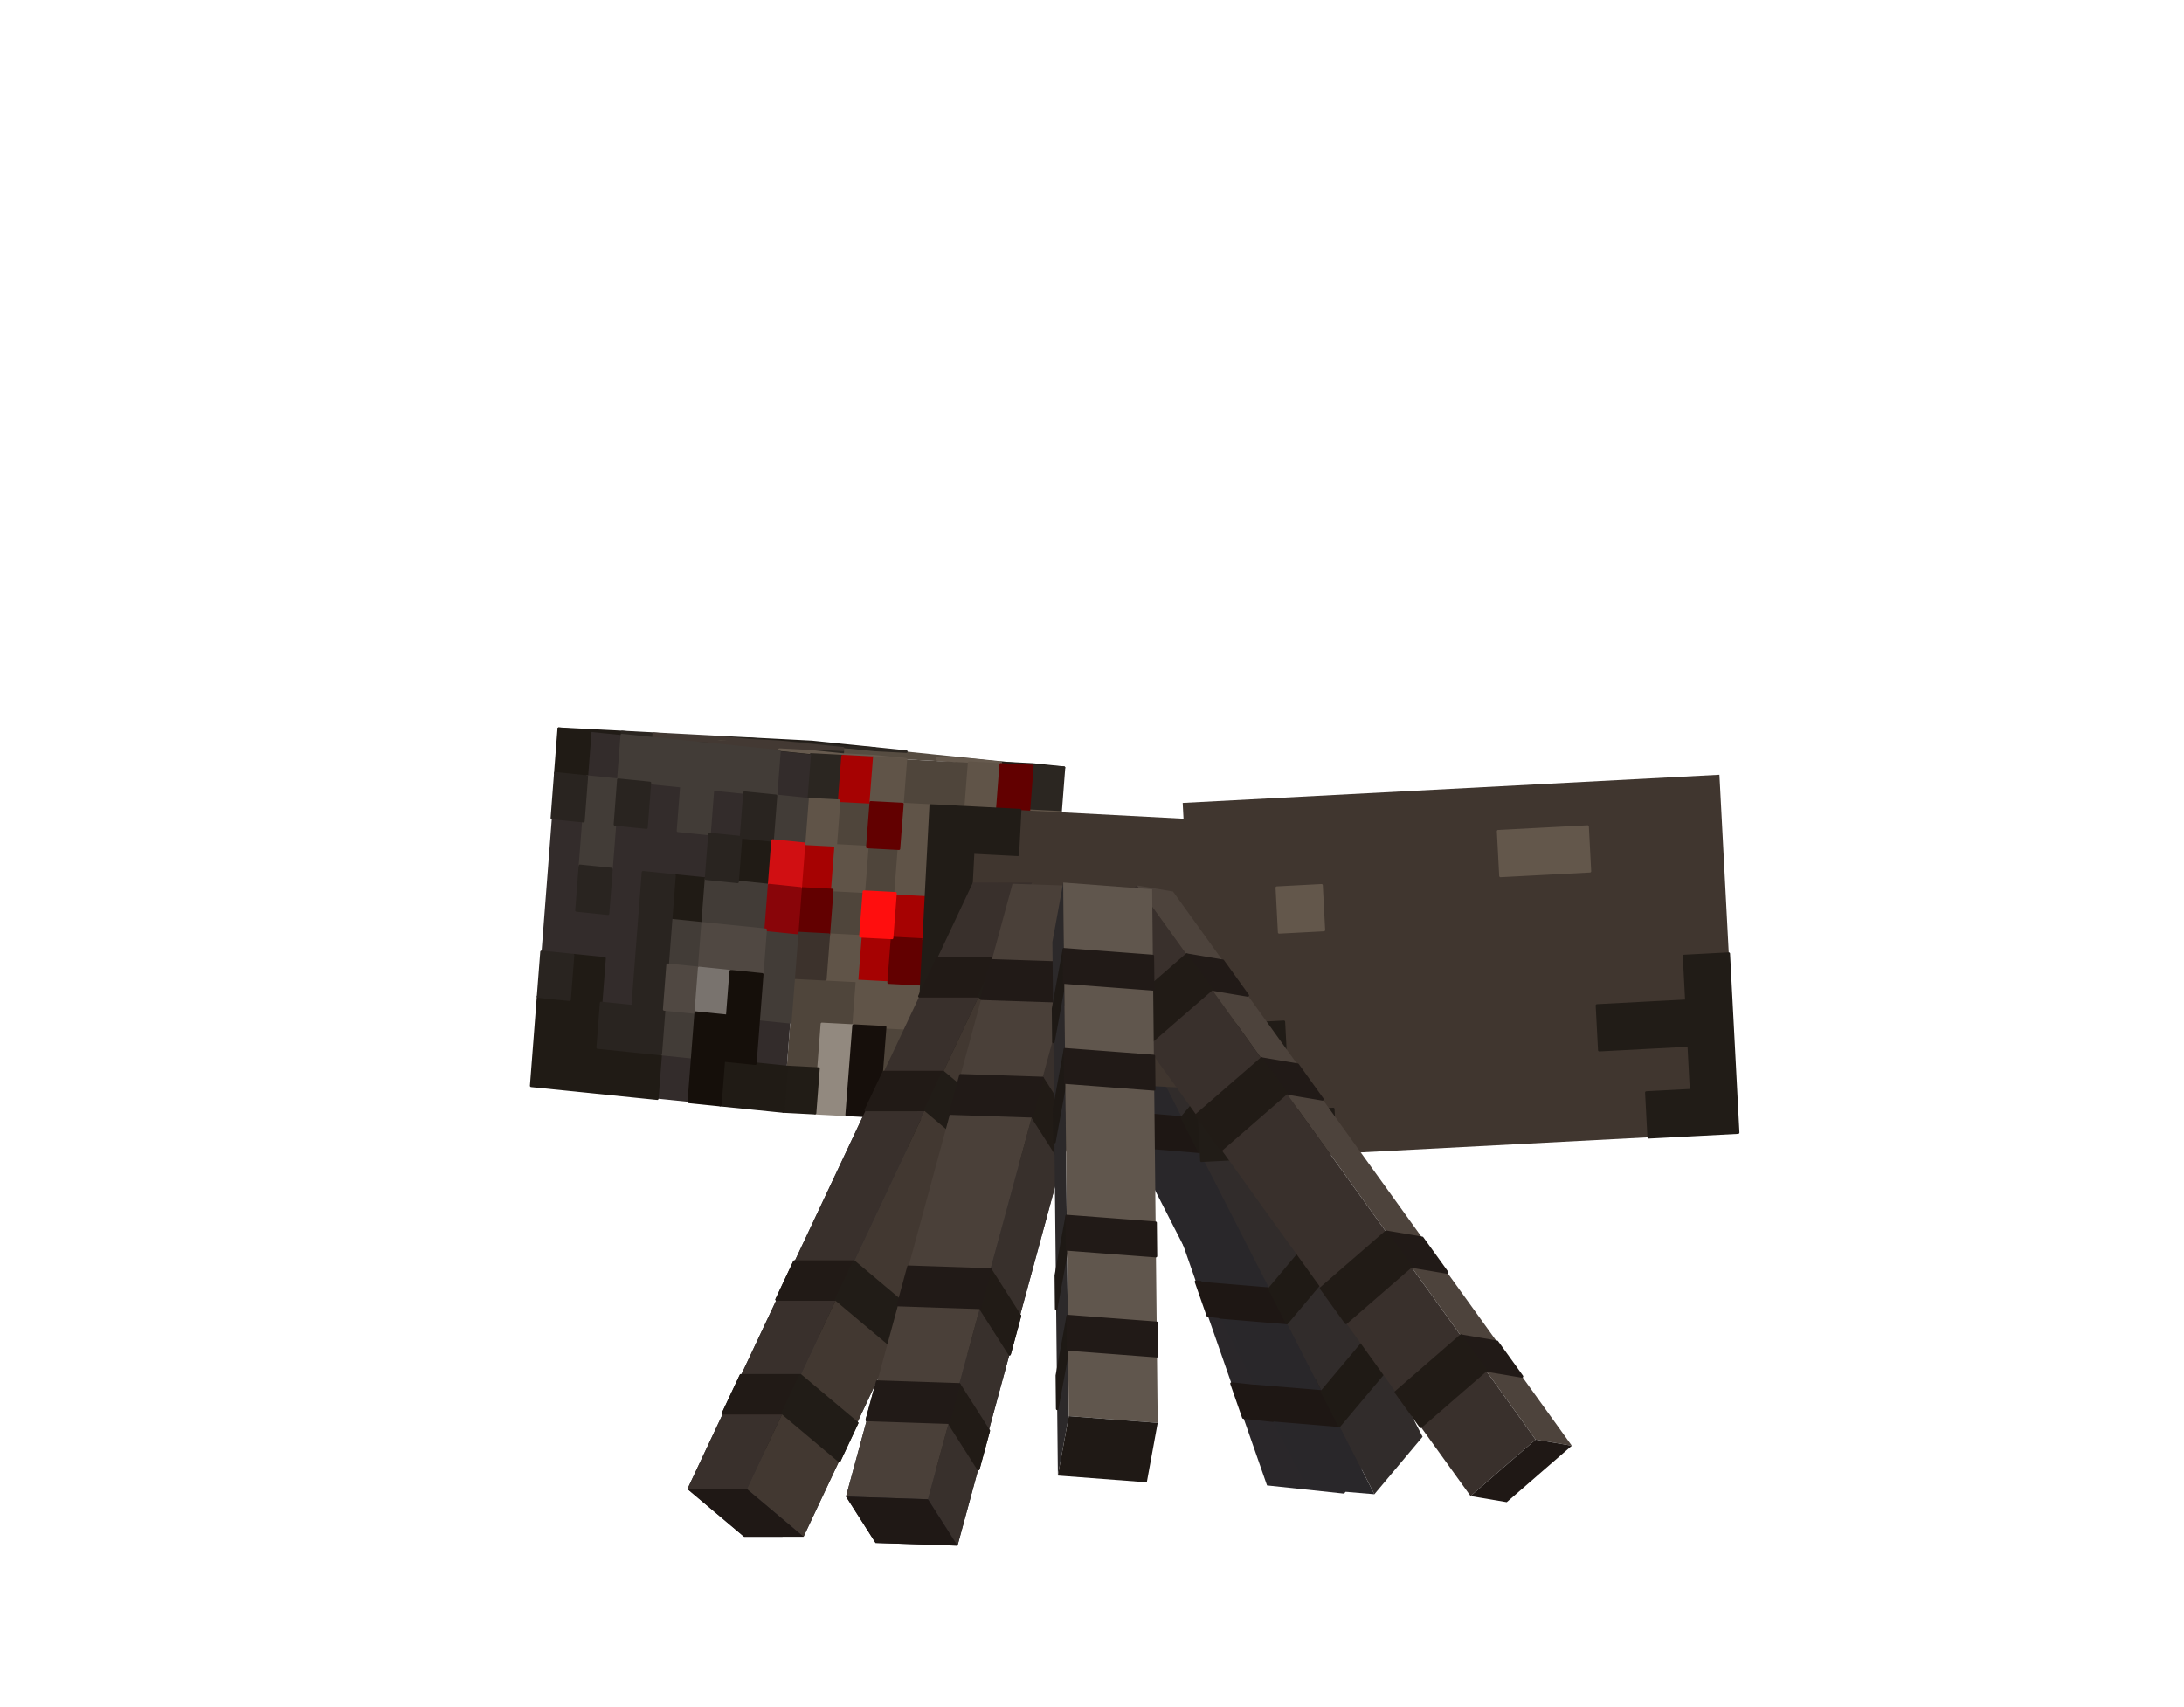
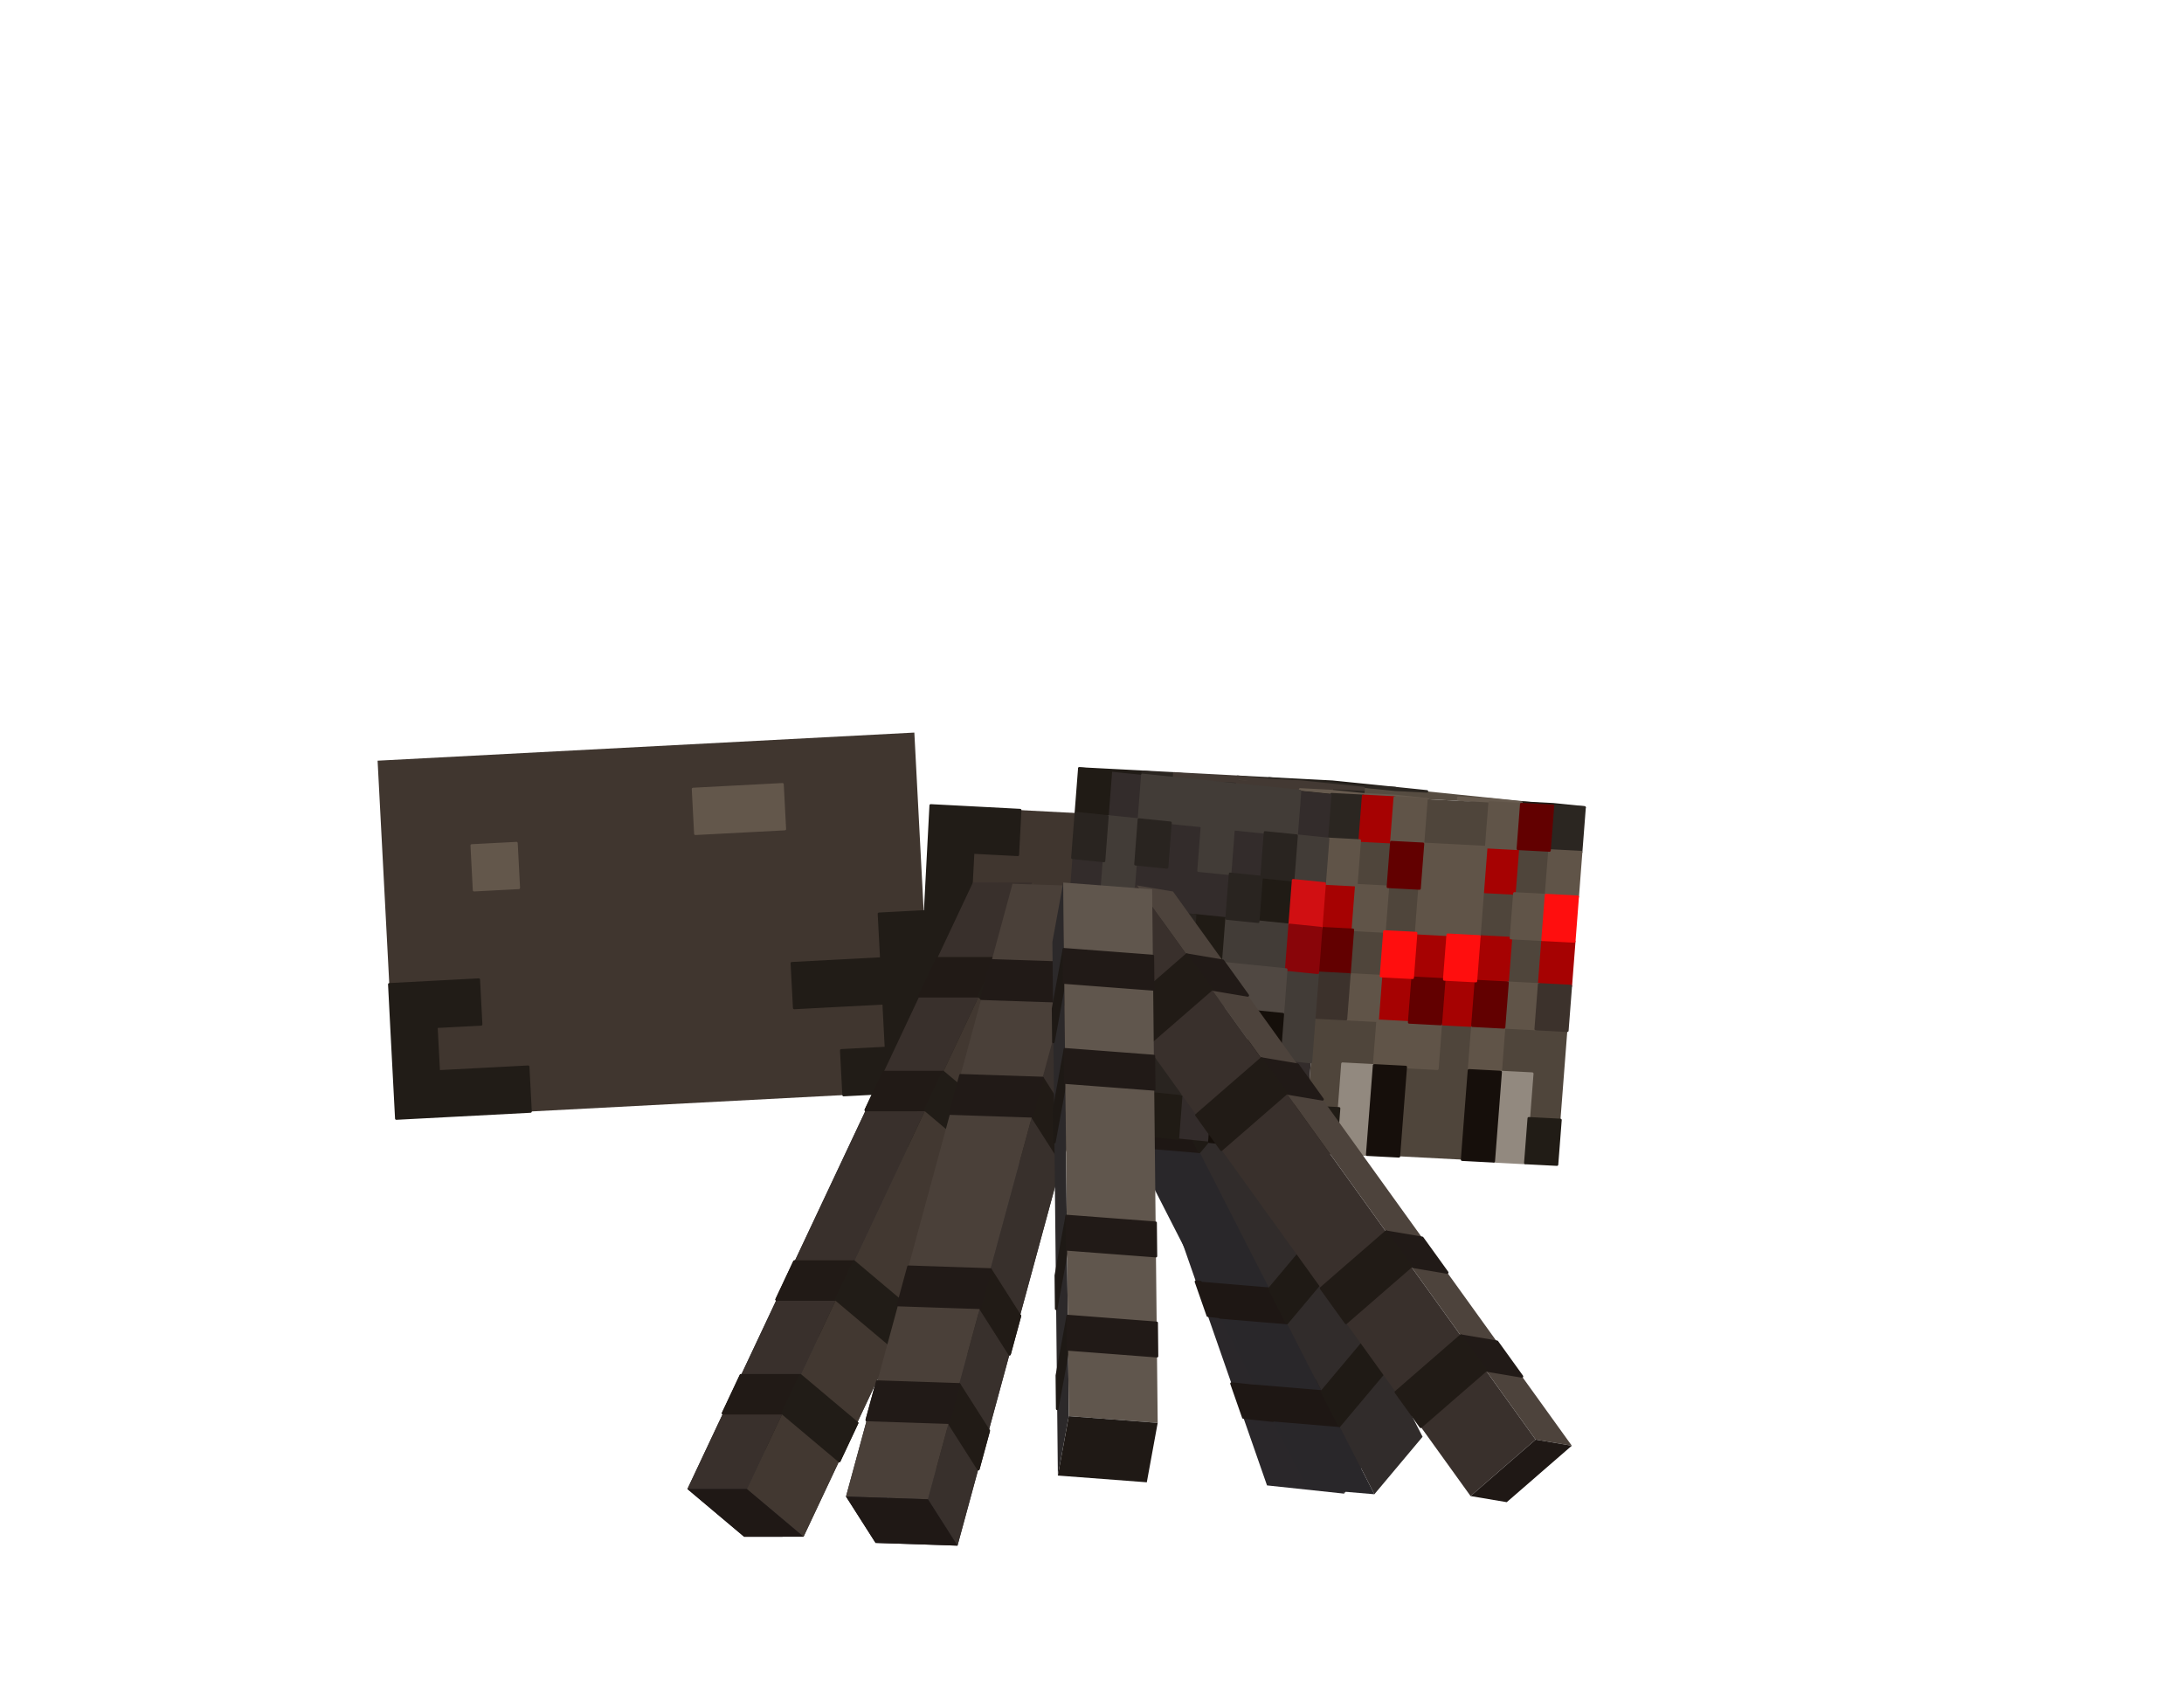
<svg xmlns="http://www.w3.org/2000/svg" viewBox="0 0 512 400" width="512" height="400" role="img" aria-labelledby="walk-8-title">
  <g id="spider">
    <g id="leg1" aria-label="Left front leg">
      <g class="face" data-face="front">
        <path fill="#302a2b" d="M279.79 209.25L324.22 336.6L315.13 350.16L270.69 222.81Z" />
        <path fill="#1f1a15" stroke="#1f1a15" stroke-width=".6" stroke-linejoin="round" d="M285.34 225.17L288.12 233.13L283.57 239.91L280.8 231.95ZM293.67 249.05L296.45 257.01L291.9 263.79L289.13 255.83ZM307.56 288.84L310.34 296.8L305.79 303.58L303.01 295.62ZM315.89 312.72L318.67 320.68L314.12 327.46L311.34 319.5ZM280.8 231.95L283.57 239.91L279.03 246.69L276.25 238.73ZM289.13 255.83L291.9 263.79L287.36 270.57L284.58 262.61ZM303.01 295.62L305.79 303.58L301.24 310.36L298.46 302.4ZM311.34 319.5L314.12 327.46L309.57 334.24L306.79 326.28Z" />
      </g>
      <g class="face" data-face="bottom">
        <path fill="#2a272a" d="M270.69 222.81L315.13 350.16L297.03 348.23L252.6 220.88Z" />
        <path fill="#1e1714" stroke="#1e1714" stroke-width=".6" stroke-linejoin="round" d="M276.25 238.73L279.03 246.69L269.98 245.72L267.2 237.76ZM284.58 262.61L287.36 270.57L278.31 269.6L275.53 261.64ZM298.46 302.4L301.24 310.36L292.19 309.4L289.42 301.44ZM306.79 326.28L309.57 334.24L300.52 333.27L297.75 325.32ZM267.2 237.76L269.98 245.72L260.93 244.76L258.15 236.8ZM275.53 261.64L278.31 269.6L269.26 268.64L266.48 260.68ZM289.42 301.44L292.19 309.4L283.15 308.43L280.37 300.47ZM297.75 325.32L300.52 333.27L291.48 332.31L288.7 324.35Z" />
      </g>
      <g class="face" data-face="nx">
        <path fill="#201916" d="M261.69 207.32L279.79 209.25L270.69 222.81L252.6 220.88Z" />
      </g>
    </g>
    <g id="leg3" aria-label="Left mid-front leg">
      <g class="face" data-face="bottom">
        <path fill="#29272a" d="M256.57 221.84L322.2 350.3L306.52 348.98L240.89 220.52Z" />
        <path fill="#1e1714" stroke="#1e1714" stroke-width=".6" stroke-linejoin="round" d="M264.77 237.89L268.88 245.92L261.04 245.27L256.93 237.24ZM277.08 261.98L281.18 270.01L273.34 269.35L269.24 261.32ZM297.59 302.12L301.69 310.15L293.85 309.5L289.75 301.47ZM309.89 326.21L313.99 334.24L306.15 333.58L302.05 325.55ZM256.93 237.24L261.04 245.27L253.2 244.61L249.09 236.58ZM269.24 261.32L273.34 269.35L265.5 268.7L261.4 260.67ZM289.75 301.47L293.85 309.5L286.01 308.84L281.91 300.81ZM302.05 325.55L306.15 333.58L298.31 332.93L294.21 324.9Z" />
      </g>
      <g class="face" data-face="front">
        <path fill="#312c2b" d="M267.88 208.37L333.5 336.83L322.2 350.3L256.57 221.84Z" />
        <path fill="#1f1a15" stroke="#1f1a15" stroke-width=".6" stroke-linejoin="round" d="M276.08 224.42L280.18 232.45L274.53 239.19L270.43 231.16ZM288.39 248.51L292.49 256.54L286.83 263.27L282.73 255.25ZM308.89 288.65L312.99 296.68L307.34 303.42L303.24 295.39ZM321.2 312.74L325.3 320.77L319.65 327.5L315.54 319.48ZM270.43 231.16L274.53 239.19L268.88 245.92L264.77 237.89ZM282.73 255.25L286.83 263.27L281.18 270.01L277.08 261.98ZM303.24 295.39L307.34 303.42L301.69 310.15L297.59 302.12ZM315.54 319.48L319.65 327.5L313.99 334.24L309.89 326.21Z" />
      </g>
      <g class="face" data-face="nx">
        <path fill="#201915" d="M252.2 207.05L267.88 208.37L256.57 221.84L240.89 220.52Z" />
      </g>
    </g>
    <g id="leg5" aria-label="Left mid-hind leg">
      <g class="face" data-face="back">
        <path fill="#28262a" d="M198.33 350.84L237.37 207.19L244.3 218.06L205.26 361.71Z" />
        <path fill="#1e1914" stroke="#1e1914" stroke-width=".6" stroke-linejoin="round" d="M203.21 332.88L205.65 323.9L209.11 329.34L206.67 338.32ZM210.53 305.95L212.97 296.97L216.43 302.41L213.99 311.38ZM222.73 261.06L225.17 252.08L228.63 257.52L226.19 266.49ZM230.05 234.13L232.49 225.15L235.95 230.58L233.51 239.56ZM206.67 338.32L209.11 329.34L212.58 334.78L210.14 343.75ZM213.99 311.38L216.43 302.41L219.9 307.84L217.46 316.82ZM226.19 266.49L228.63 257.52L232.1 262.95L229.66 271.93ZM233.51 239.56L235.95 230.58L239.42 236.02L236.98 245Z" />
      </g>
      <g class="face" data-face="bottom">
        <path fill="#2c282a" d="M263.51 218.7L224.47 362.35L205.26 361.71L244.3 218.06Z" />
        <path fill="#1e1814" stroke="#1e1814" stroke-width=".6" stroke-linejoin="round" d="M258.63 236.66L256.19 245.64L246.58 245.32L249.02 236.34ZM251.31 263.59L248.87 272.57L239.26 272.25L241.7 263.27ZM239.11 308.48L236.67 317.46L227.07 317.14L229.51 308.16ZM231.79 335.42L229.35 344.39L219.75 344.07L222.19 335.1ZM249.02 236.34L246.58 245.32L236.98 245L239.42 236.02ZM241.7 263.27L239.26 272.25L229.66 271.93L232.1 262.95ZM229.51 308.16L227.07 317.14L217.46 316.82L219.9 307.84ZM222.19 335.1L219.75 344.07L210.14 343.75L212.58 334.78Z" />
      </g>
      <g class="face" data-face="nx">
        <path fill="#211a16" d="M237.37 207.19L256.58 207.83L263.51 218.7L244.3 218.06Z" />
      </g>
    </g>
    <g id="leg7" aria-label="Left hind leg">
      <g class="face" data-face="bottom">
        <path fill="#2b282a" d="M255.31 218.08L188.38 360.26L174.45 360.27L241.38 218.08Z" />
        <path fill="#1e1814" stroke="#1e1814" stroke-width=".6" stroke-linejoin="round" d="M246.95 235.85L242.76 244.74L235.8 244.74L239.98 235.85ZM234.4 262.51L230.21 271.4L223.25 271.4L227.43 262.51ZM213.48 306.95L209.3 315.83L202.33 315.83L206.51 306.95ZM200.93 333.6L196.75 342.49L189.78 342.49L193.97 333.61ZM239.98 235.85L235.8 244.74L228.83 244.74L233.01 235.86ZM227.43 262.51L223.25 271.4L216.28 271.4L220.46 262.52ZM206.51 306.95L202.33 315.83L195.36 315.84L199.55 306.95ZM193.97 333.61L189.78 342.49L182.81 342.49L187 333.61Z" />
      </g>
      <g class="face" data-face="back">
        <path fill="#2b282a" d="M161.15 349.08L228.08 206.9L241.38 218.08L174.45 360.27Z" />
        <path fill="#1e1914" stroke="#1e1914" stroke-width=".6" stroke-linejoin="round" d="M169.52 331.31L173.7 322.42L180.35 328.02L176.17 336.9ZM182.07 304.65L186.25 295.76L192.9 301.36L188.72 310.24ZM202.98 260.22L207.17 251.33L213.81 256.92L209.63 265.81ZM215.53 233.56L219.72 224.67L226.36 230.26L222.18 239.15ZM176.17 336.9L180.35 328.02L187 333.61L182.81 342.49ZM188.72 310.24L192.9 301.36L199.55 306.95L195.36 315.84ZM209.63 265.81L213.81 256.92L220.46 262.52L216.28 271.4ZM222.18 239.15L226.36 230.26L233.01 235.86L228.83 244.74Z" />
      </g>
      <g class="face" data-face="nx">
        <path fill="#201916" d="M228.08 206.9L242.02 206.89L255.31 218.08L241.38 218.08Z" />
      </g>
    </g>
-     <g id="head" aria-label="Head">
-       <g class="face" data-face="top">
-         <path fill="#564c41" d="M130.99 170.83L190.31 173.93L249.43 179.97L190.12 176.86Z" />
-         <path fill="#211c17" stroke="#211c17" stroke-width=".6" stroke-linejoin="round" d="M130.99 170.83L145.82 171.6L153.21 172.36L138.38 171.58ZM175.48 173.16L190.31 173.93L197.7 174.69L182.87 173.91ZM138.38 171.58L145.8 171.97L153.19 172.72L145.77 172.33ZM190.28 174.3L197.7 174.69L205.09 175.44L197.67 175.05ZM182.73 176.11L190.14 176.49L197.53 177.25L190.12 176.86ZM234.63 178.83L242.04 179.21L249.43 179.97L242.02 179.58Z" />
-         <path fill="#2b2621" stroke="#2b2621" stroke-width=".6" stroke-linejoin="round" d="M145.82 171.6L153.23 171.99L160.63 172.75L153.21 172.36ZM168.06 172.77L175.48 173.16L182.87 173.91L175.45 173.52ZM145.8 171.97L153.21 172.36L160.6 173.11L153.19 172.72ZM182.87 173.91L190.28 174.3L197.67 175.05L190.26 174.67ZM145.77 172.33L153.19 172.72L160.58 173.48L153.16 173.09ZM175.43 173.89L182.84 174.28L190.24 175.03L182.82 174.64ZM197.67 175.05L205.09 175.44L212.48 176.2L205.06 175.81ZM160.58 173.48L167.99 173.87L175.38 174.62L167.97 174.23ZM182.8 175.01L190.21 175.4L197.6 176.15L190.19 175.76ZM182.77 175.37L190.19 175.76L197.58 176.52L190.16 176.13Z" />
-         <path fill="#433933" stroke="#433933" stroke-width=".6" stroke-linejoin="round" d="M153.23 171.99L168.06 172.77L175.45 173.52L160.63 172.75ZM153.21 172.36L160.63 172.75L168.02 173.5L160.6 173.11ZM168.04 173.13L182.87 173.91L190.26 174.67L175.43 173.89ZM153.19 172.72L160.6 173.11L167.99 173.87L160.58 173.48ZM182.84 174.28L190.26 174.67L197.65 175.42L190.24 175.03ZM167.99 173.87L190.24 175.03L197.63 175.79L175.38 174.62ZM167.97 174.23L182.8 175.01L190.19 175.76L175.36 174.99ZM175.36 174.99L182.77 175.37L190.16 176.13L182.75 175.74Z" />
-         <path fill="#665a4e" stroke="#665a4e" stroke-width=".6" stroke-linejoin="round" d="M182.75 175.74L190.16 176.13L197.56 176.88L190.14 176.49ZM219.82 177.68L227.24 178.07L234.63 178.83L227.21 178.44ZM197.56 176.88L204.97 177.27L212.36 178.03L204.95 177.64ZM219.8 178.05L227.21 178.44L234.6 179.19L227.19 178.8Z" />
-       </g>
-       <g class="face" data-face="front">
-         <path fill="#4f453b" d="M190.12 176.86L249.43 179.97L242.97 263.69L183.65 260.58Z" />
-         <path fill="#2b2621" stroke="#2b2621" stroke-width=".6" stroke-linejoin="round" d="M190.12 176.86L197.53 177.25L196.72 187.71L189.31 187.33ZM242.02 179.58L249.43 179.97L248.62 190.43L241.21 190.05Z" />
-         <path fill="#a60202" stroke="#a60202" stroke-width=".6" stroke-linejoin="round" d="M197.53 177.25L204.95 177.64L204.14 188.1L196.72 187.71ZM226.38 189.27L233.8 189.66L232.99 200.12L225.57 199.73ZM188.5 197.79L195.92 198.18L195.11 208.65L187.69 208.26ZM209.94 209.42L217.35 209.81L216.54 220.28L209.13 219.89ZM224.77 210.2L232.18 210.59L231.37 221.05L223.96 220.66ZM239.59 210.98L247.01 211.37L246.2 221.83L238.79 221.44ZM201.71 219.5L209.13 219.89L208.32 230.35L200.91 229.96ZM216.54 220.28L223.96 220.66L223.15 231.13L215.74 230.74Z" />
-         <path fill="#605448" stroke="#605448" stroke-width=".6" stroke-linejoin="round" d="M204.95 177.64L212.36 178.03L211.55 188.49L204.14 188.1ZM227.19 178.8L234.6 179.19L233.8 189.66L226.38 189.27ZM189.31 187.33L196.72 187.71L195.92 198.18L188.5 197.79ZM211.55 188.49L226.38 189.27L225.57 199.73L210.74 198.96ZM241.21 190.05L248.62 190.43L247.82 200.9L240.4 200.51ZM195.92 198.18L203.33 198.57L202.52 209.03L195.11 208.65ZM210.74 198.96L225.57 199.73L224.77 210.2L209.94 209.42ZM232.99 200.12L240.4 200.51L239.59 210.98L232.18 210.59ZM194.3 219.11L201.71 219.5L200.91 229.96L193.49 229.58ZM231.37 221.05L238.79 221.44L237.98 231.91L230.56 231.52ZM200.91 229.96L215.74 230.74L214.93 241.21L200.1 240.43ZM223.15 231.13L230.56 231.52L229.76 241.98L222.34 241.6Z" />
-         <path fill="#620000" stroke="#620000" stroke-width=".6" stroke-linejoin="round" d="M234.6 179.19L242.02 179.58L241.21 190.05L233.8 189.66ZM204.14 188.1L211.55 188.49L210.74 198.96L203.33 198.57ZM187.69 208.26L195.11 208.65L194.3 219.11L186.89 218.72ZM209.13 219.89L216.54 220.28L215.74 230.74L208.32 230.35ZM223.96 220.66L231.37 221.05L230.56 231.52L223.15 231.13Z" />
-         <path fill="#ff0e0e" stroke="#ff0e0e" stroke-width=".6" stroke-linejoin="round" d="M240.4 200.51L247.82 200.9L247.01 211.37L239.59 210.98ZM202.52 209.03L209.94 209.42L209.13 219.89L201.71 219.5ZM217.35 209.81L224.77 210.2L223.96 220.66L216.54 220.28Z" />
-         <path fill="#3c322c" stroke="#3c322c" stroke-width=".6" stroke-linejoin="round" d="M186.89 218.72L194.3 219.11L193.49 229.58L186.08 229.19ZM238.79 221.44L246.2 221.83L245.39 232.3L237.98 231.91Z" />
-         <path fill="#92897f" stroke="#92897f" stroke-width=".6" stroke-linejoin="round" d="M192.68 240.04L200.1 240.43L199.29 250.9L191.88 250.51ZM229.76 241.98L237.17 242.37L236.36 252.84L228.95 252.45ZM191.88 250.51L199.29 250.9L198.48 261.36L191.07 260.97ZM228.95 252.45L236.36 252.84L235.55 263.3L228.14 262.92Z" />
-         <path fill="#160f0b" stroke="#160f0b" stroke-width=".6" stroke-linejoin="round" d="M200.1 240.43L207.51 240.82L206.7 251.28L199.29 250.9ZM222.34 241.6L229.76 241.98L228.95 252.45L221.53 252.06ZM199.29 250.9L206.7 251.28L205.9 261.75L198.48 261.36ZM221.53 252.06L228.95 252.45L228.14 262.92L220.73 262.53Z" />
-         <path fill="#211c16" stroke="#211c16" stroke-width=".6" stroke-linejoin="round" d="M184.46 250.12L191.88 250.51L191.07 260.97L183.65 260.58ZM236.36 252.84L243.78 253.23L242.97 263.69L235.55 263.3Z" />
-       </g>
+     <g id="abdomen" aria-label="Abdomen">
      <g class="face" data-face="nx">
-         <path fill="#332c2b" d="M130.99 170.83L190.12 176.86L183.65 260.58L124.53 254.55Z" />
-         <path fill="#201b15" stroke="#201b15" stroke-width=".6" stroke-linejoin="round" d="M130.99 170.83L138.38 171.58L137.57 182.05L130.18 181.29ZM173.72 196.28L181.11 197.04L180.3 207.5L172.91 206.75ZM158.13 205.24L165.52 205.99L164.71 216.46L157.32 215.7ZM134.34 223.91L141.73 224.66L140.92 235.13L133.53 234.37ZM126.14 233.62L140.92 235.13L140.12 245.59L125.34 244.08ZM125.34 244.08L154.9 247.1L154.09 257.57L124.53 254.55ZM169.68 248.61L184.46 250.12L183.65 260.58L168.87 259.08Z" />
-         <path fill="#423c37" stroke="#423c37" stroke-width=".6" stroke-linejoin="round" d="M145.77 172.33L182.73 176.11L181.92 186.57L144.96 182.8ZM137.57 182.05L144.96 182.8L144.16 193.27L136.77 192.51ZM159.75 184.31L167.14 185.06L166.33 195.53L158.94 194.77ZM181.92 186.57L189.31 187.33L188.5 197.79L181.11 197.04ZM136.77 192.51L144.16 193.27L143.35 203.73L135.96 202.98ZM165.52 205.99L180.3 207.5L179.49 217.97L164.71 216.46ZM157.32 215.7L164.71 216.46L163.91 226.92L156.51 226.17ZM179.49 217.97L186.89 218.72L186.08 229.19L178.69 228.43ZM178.69 228.43L186.08 229.19L185.27 239.65L177.88 238.9ZM155.71 236.64L163.1 237.39L162.29 247.86L154.9 247.1Z" />
-         <path fill="#292420" stroke="#292420" stroke-width=".6" stroke-linejoin="round" d="M130.18 181.29L137.57 182.05L136.77 192.51L129.38 191.76ZM144.96 182.8L152.36 183.55L151.55 194.02L144.16 193.27ZM174.53 185.82L181.92 186.57L181.11 197.04L173.72 196.28ZM166.33 195.53L173.72 196.28L172.91 206.75L165.52 205.99ZM135.96 202.98L143.35 203.73L142.54 214.2L135.15 213.44ZM150.74 204.49L158.13 205.24L157.32 215.7L149.93 214.95ZM149.93 214.95L157.32 215.7L156.51 226.17L149.12 225.42ZM126.95 223.15L134.34 223.91L133.53 234.37L126.14 233.62ZM149.12 225.42L156.51 226.17L155.71 236.64L148.32 235.88ZM140.92 235.13L155.71 236.64L154.9 247.1L140.12 245.59Z" />
-         <path fill="#d10f12" stroke="#d10f12" stroke-width=".6" stroke-linejoin="round" d="M181.11 197.04L188.5 197.79L187.69 208.26L180.3 207.5Z" />
-         <path fill="#890509" stroke="#890509" stroke-width=".6" stroke-linejoin="round" d="M180.3 207.5L187.69 208.26L186.89 218.72L179.49 217.97Z" />
-         <path fill="#504842" stroke="#504842" stroke-width=".6" stroke-linejoin="round" d="M164.71 216.46L179.49 217.97L178.69 228.43L163.91 226.92ZM156.51 226.17L163.91 226.92L163.1 237.39L155.71 236.64Z" />
-         <path fill="#79736e" stroke="#79736e" stroke-width=".6" stroke-linejoin="round" d="M163.91 226.92L171.3 227.68L170.49 238.14L163.1 237.39Z" />
-         <path fill="#150f0a" stroke="#150f0a" stroke-width=".6" stroke-linejoin="round" d="M171.3 227.68L178.69 228.43L177.88 238.9L170.49 238.14ZM163.1 237.39L177.88 238.9L177.07 249.36L162.29 247.86ZM162.29 247.86L169.68 248.61L168.87 259.08L161.48 258.32Z" />
+         <path fill="#40362f" d="M88.52 178.33L214.35 171.74L218.74 255.62L92.91 262.22Z" />
+         <path fill="#63574b" stroke="#63574b" stroke-width=".6" stroke-linejoin="round" d="M162.47 184.97L183.44 183.87L183.99 194.36L163.02 195.46ZM110.59 198.21L121.07 197.66L121.62 208.14L111.14 208.69Z" />
+         <path fill="#211c17" stroke="#211c17" stroke-width=".6" stroke-linejoin="round" d="M206.06 214.23L216.54 213.68L217.09 224.17L206.61 224.72ZM91.27 230.76L112.24 229.66L112.79 240.15L91.81 241.25ZM185.64 225.82L217.09 224.17L217.64 234.65L186.19 236.3ZM91.81 241.25L102.3 240.7L102.85 251.18L92.36 251.73ZM207.16 235.2L217.64 234.65L218.19 245.14L207.71 245.69ZM92.36 251.73L123.82 250.08L124.37 260.57L92.91 262.22ZM197.22 246.24L218.19 245.14L218.74 255.62L197.77 256.72Z" />
      </g>
    </g>
    <g id="body" aria-label="Thorax">
      <g class="face" data-face="nx">
        <path fill="#40362f" d="M218.19 188.82L281.11 192.12L277.81 255.03L214.89 251.73Z" />
        <path fill="#211c17" stroke="#211c17" stroke-width=".6" stroke-linejoin="round" d="M218.19 188.82L239.16 189.92L238.61 200.4L217.64 199.31ZM217.64 199.31L228.13 199.85L227.58 210.34L217.09 209.79ZM217.09 209.79L227.58 210.34L227.03 220.83L216.54 220.28ZM216.54 220.28L227.03 220.83L226.48 231.31L215.99 230.76ZM215.99 230.76L236.96 231.86L236.42 242.35L215.44 241.25ZM215.44 241.25L236.42 242.35L235.87 252.83L214.89 251.73Z" />
      </g>
    </g>
-     <g id="abdomen" aria-label="Abdomen">
+     <g id="head" aria-label="Head">
+       <g class="face" data-face="top">
+         <path fill="#564c41" d="M253.03 180.16L312.35 183.27L371.47 189.3L312.16 186.19Z" />
+         <path fill="#211c17" stroke="#211c17" stroke-width=".6" stroke-linejoin="round" d="M253.03 180.16L267.86 180.93L275.25 181.69L260.42 180.91ZM297.52 182.49L312.35 183.27L319.74 184.02L304.91 183.24ZM260.42 180.91L267.84 181.3L275.23 182.05L267.81 181.67ZM312.32 183.63L319.74 184.02L327.13 184.77L319.71 184.39ZM304.77 185.44L312.18 185.83L319.57 186.58L312.16 186.19ZM356.67 188.16L364.08 188.55L371.47 189.3L364.06 188.91Z" />
+         <path fill="#2b2621" stroke="#2b2621" stroke-width=".6" stroke-linejoin="round" d="M267.86 180.93L275.27 181.32L282.66 182.08L275.25 181.69ZM290.1 182.1L297.52 182.49L304.91 183.24L297.49 182.85ZM267.84 181.3L275.25 181.69L282.64 182.44L275.23 182.05ZM304.91 183.24L312.32 183.63L319.71 184.39L312.3 184ZM267.81 181.67L275.23 182.05L282.62 182.81L275.2 182.42ZM297.47 183.22L304.88 183.61L312.28 184.36L304.86 183.97ZM319.71 184.39L327.13 184.77L334.52 185.53L327.1 185.14ZM282.62 182.81L290.03 183.2L297.42 183.95L290.01 183.56ZM304.84 184.34L312.25 184.73L319.64 185.48L312.23 185.09ZM304.81 184.71L312.23 185.09L319.62 185.85L312.2 185.46Z" />
+         <path fill="#433933" stroke="#433933" stroke-width=".6" stroke-linejoin="round" d="M275.27 181.32L290.1 182.1L297.49 182.85L282.66 182.08ZM275.25 181.69L282.66 182.08L290.06 182.83L282.64 182.44ZM290.08 182.47L304.91 183.24L312.3 184L297.47 183.22ZM275.23 182.05L282.64 182.44L290.03 183.2L282.62 182.81ZM304.88 183.61L312.3 184L319.69 184.75L312.28 184.36ZM290.03 183.2L312.28 184.36L319.67 185.12L297.42 183.95ZM290.01 183.56L304.84 184.34L312.23 185.09L297.4 184.32ZM297.4 184.32L304.81 184.71L312.2 185.46L304.79 185.07Z" />
+         <path fill="#665a4e" stroke="#665a4e" stroke-width=".6" stroke-linejoin="round" d="M304.79 185.07L312.2 185.46L319.6 186.21L312.18 185.83ZM341.86 187.01L349.28 187.4L356.67 188.16L349.25 187.77ZM319.6 186.21L327.01 186.6L334.4 187.36L326.99 186.97ZM341.84 187.38L349.25 187.77L356.64 188.52L349.23 188.13Z" />
+       </g>
+       <g class="face" data-face="front">
+         <path fill="#4f453b" d="M312.16 186.19L371.47 189.3L365.01 273.02L305.69 269.92Z" />
+         <path fill="#2b2621" stroke="#2b2621" stroke-width=".6" stroke-linejoin="round" d="M312.16 186.19L319.57 186.58L318.76 197.05L311.35 196.66ZM364.06 188.91L371.47 189.3L370.66 199.77L363.25 199.38Z" />
+         <path fill="#a60202" stroke="#a60202" stroke-width=".6" stroke-linejoin="round" d="M319.57 186.58L326.99 186.97L326.18 197.43L318.76 197.05ZM348.42 198.6L355.84 198.99L355.03 209.45L347.61 209.07ZM310.54 207.12L317.96 207.51L317.15 217.98L309.73 217.59ZM331.98 218.75L339.39 219.14L338.58 229.61L331.17 229.22ZM346.81 219.53L354.22 219.92L353.41 230.38L346 230ZM361.63 220.31L369.05 220.7L368.24 231.16L360.83 230.77ZM323.75 228.83L331.17 229.22L330.36 239.68L322.95 239.3ZM338.58 229.61L346 230L345.19 240.46L337.77 240.07Z" />
+         <path fill="#605448" stroke="#605448" stroke-width=".6" stroke-linejoin="round" d="M326.99 186.97L334.4 187.36L333.59 197.82L326.18 197.43ZM349.23 188.13L356.64 188.52L355.84 198.99L348.42 198.6ZM311.35 196.66L318.76 197.05L317.96 207.51L310.54 207.12ZM333.59 197.82L348.42 198.6L347.61 209.07L332.78 208.29ZM363.25 199.38L370.66 199.77L369.86 210.23L362.44 209.84ZM317.96 207.51L325.37 207.9L324.56 218.37L317.15 217.98ZM332.78 208.29L347.61 209.07L346.81 219.53L331.98 218.75ZM355.03 209.45L362.44 209.84L361.63 220.31L354.22 219.92ZM316.34 228.44L323.75 228.83L322.95 239.3L315.53 238.91ZM353.41 230.38L360.83 230.77L360.02 241.24L352.6 240.85ZM322.95 239.3L337.77 240.07L336.97 250.54L322.14 249.76ZM345.19 240.46L352.6 240.85L351.8 251.32L344.38 250.93Z" />
+         <path fill="#620000" stroke="#620000" stroke-width=".6" stroke-linejoin="round" d="M356.64 188.52L364.06 188.91L363.25 199.38L355.84 198.99ZM326.18 197.43L333.59 197.82L332.78 208.29L325.37 207.9ZM309.73 217.59L317.15 217.98L316.34 228.44L308.93 228.05ZM331.17 229.22L338.58 229.61L337.77 240.07L330.36 239.68ZM346 230L353.41 230.38L352.6 240.85L345.19 240.46Z" />
+         <path fill="#ff0e0e" stroke="#ff0e0e" stroke-width=".6" stroke-linejoin="round" d="M362.44 209.84L369.86 210.23L369.05 220.7L361.63 220.31ZM324.56 218.37L331.98 218.75L331.17 229.22L323.75 228.83ZM339.39 219.14L346.81 219.53L346 230L338.58 229.61Z" />
+         <path fill="#3c322c" stroke="#3c322c" stroke-width=".6" stroke-linejoin="round" d="M308.93 228.05L316.34 228.44L315.53 238.91L308.12 238.52ZM360.83 230.77L368.24 231.16L367.43 241.63L360.02 241.24Z" />
+         <path fill="#92897f" stroke="#92897f" stroke-width=".6" stroke-linejoin="round" d="M314.72 249.37L322.14 249.76L321.33 260.23L313.92 259.84ZM351.8 251.32L359.21 251.7L358.4 262.17L350.99 261.78ZM313.92 259.84L321.33 260.23L320.52 270.69L313.11 270.3ZM350.99 261.78L358.4 262.17L357.59 272.64L350.18 272.25Z" />
+         <path fill="#160f0b" stroke="#160f0b" stroke-width=".6" stroke-linejoin="round" d="M322.14 249.76L329.55 250.15L328.74 260.62L321.33 260.23ZM344.38 250.93L351.8 251.32L350.99 261.78L343.57 261.39ZM321.33 260.23L328.74 260.62L327.94 271.08L320.52 270.69ZM343.57 261.39L350.99 261.78L350.18 272.25L342.77 271.86Z" />
+         <path fill="#211c16" stroke="#211c16" stroke-width=".6" stroke-linejoin="round" d="M306.5 259.45L313.92 259.84L313.11 270.3L305.69 269.92ZM358.4 262.17L365.82 262.56L365.01 273.02L357.59 272.64Z" />
+       </g>
      <g class="face" data-face="nx">
-         <path fill="#40362f" d="M277.26 188.23L403.09 181.63L407.48 265.52L281.65 272.11Z" />
-         <path fill="#63574b" stroke="#63574b" stroke-width=".6" stroke-linejoin="round" d="M351.21 194.86L372.18 193.77L372.73 204.25L351.76 205.35ZM299.33 208.1L309.81 207.55L310.36 218.03L299.88 218.58Z" />
-         <path fill="#211c17" stroke="#211c17" stroke-width=".6" stroke-linejoin="round" d="M394.8 224.12L405.28 223.57L405.83 234.06L395.35 234.61ZM280.01 240.65L300.98 239.55L301.53 250.04L280.56 251.14ZM374.38 235.71L405.83 234.06L406.38 244.54L374.93 246.19ZM280.56 251.14L291.04 250.59L291.59 261.08L281.11 261.62ZM395.9 245.09L406.38 244.54L406.93 255.03L396.45 255.58ZM281.11 261.62L312.56 259.98L313.11 270.46L281.65 272.11ZM385.96 256.13L406.93 255.03L407.48 265.52L386.51 266.62Z" />
+         <path fill="#332c2b" d="M253.03 180.16L312.16 186.19L305.69 269.92L246.57 263.88Z" />
+         <path fill="#201b15" stroke="#201b15" stroke-width=".6" stroke-linejoin="round" d="M253.03 180.16L260.42 180.91L259.61 191.38L252.22 190.62ZM295.76 205.61L303.15 206.37L302.34 216.83L294.95 216.08ZM280.17 214.57L287.56 215.33L286.75 225.79L279.36 225.04ZM256.38 233.24L263.77 233.99L262.96 244.46L255.57 243.7ZM248.18 242.95L262.96 244.46L262.16 254.92L247.38 253.42ZM247.38 253.42L276.94 256.43L276.13 266.9L246.57 263.88ZM291.72 257.94L306.5 259.45L305.69 269.92L290.91 268.41Z" />
+         <path fill="#423c37" stroke="#423c37" stroke-width=".6" stroke-linejoin="round" d="M267.81 181.67L304.77 185.44L303.96 195.9L267 192.13ZM259.61 191.38L267 192.13L266.2 202.6L258.81 201.84ZM281.79 193.64L289.18 194.39L288.37 204.86L280.98 204.11ZM303.96 195.9L311.35 196.66L310.54 207.12L303.15 206.37ZM258.81 201.84L266.2 202.6L265.39 213.06L258 212.31ZM287.56 215.33L302.34 216.83L301.53 227.3L286.75 225.79ZM279.36 225.04L286.75 225.79L285.94 236.26L278.55 235.5ZM301.53 227.3L308.93 228.05L308.12 238.52L300.73 237.76ZM300.73 237.76L308.12 238.52L307.31 248.98L299.92 248.23ZM277.75 245.97L285.14 246.72L284.33 257.19L276.94 256.43Z" />
+         <path fill="#292420" stroke="#292420" stroke-width=".6" stroke-linejoin="round" d="M252.22 190.62L259.61 191.38L258.81 201.84L251.41 201.09ZM267 192.13L274.4 192.89L273.59 203.35L266.2 202.6ZM296.57 195.15L303.96 195.9L303.15 206.37L295.76 205.61ZM288.37 204.86L295.76 205.61L294.95 216.08L287.56 215.33ZM258 212.31L265.39 213.06L264.58 223.53L257.19 222.77ZM272.78 213.82L280.17 214.57L279.36 225.04L271.97 224.28ZM271.97 224.28L279.36 225.04L278.55 235.5L271.16 234.75ZM248.99 232.48L256.38 233.24L255.57 243.7L248.18 242.95ZM271.16 234.75L278.55 235.5L277.75 245.97L270.36 245.21ZM262.96 244.46L277.75 245.97L276.94 256.43L262.16 254.92Z" />
+         <path fill="#d10f12" stroke="#d10f12" stroke-width=".6" stroke-linejoin="round" d="M303.15 206.37L310.54 207.12L309.73 217.59L302.34 216.83Z" />
+         <path fill="#890509" stroke="#890509" stroke-width=".6" stroke-linejoin="round" d="M302.34 216.83L309.73 217.59L308.93 228.05L301.53 227.3Z" />
+         <path fill="#504842" stroke="#504842" stroke-width=".6" stroke-linejoin="round" d="M286.75 225.79L301.53 227.3L300.73 237.76L285.94 236.26ZM278.55 235.5L285.94 236.26L285.14 246.72L277.75 245.97Z" />
+         <path fill="#79736e" stroke="#79736e" stroke-width=".6" stroke-linejoin="round" d="M285.94 236.26L293.34 237.01L292.53 247.48L285.14 246.72Z" />
+         <path fill="#150f0a" stroke="#150f0a" stroke-width=".6" stroke-linejoin="round" d="M293.34 237.01L300.73 237.76L299.92 248.23L292.53 247.48ZM285.14 246.72L299.92 248.23L299.11 258.7L284.33 257.19ZM284.33 257.19L291.72 257.94L290.91 268.41L283.52 267.65Z" />
      </g>
    </g>
    <g id="leg0" aria-label="Right front leg">
      <g class="face" data-face="top">
        <path fill="#4d433c" d="M360 337.49L266.51 207.57L274.99 209L368.48 338.92Z" />
        <path fill="#211a17" stroke="#211a17" stroke-width=".6" stroke-linejoin="round" d="M348.32 321.25L342.48 313.13L346.71 313.84L352.56 321.96ZM330.79 296.89L324.95 288.77L329.18 289.48L335.03 297.6ZM301.57 256.29L295.73 248.17L299.97 248.89L305.81 257.01ZM284.04 231.93L278.2 223.81L282.44 224.53L288.28 232.65ZM352.56 321.96L346.71 313.84L350.95 314.56L356.8 322.68ZM335.03 297.6L329.18 289.48L333.42 290.2L339.27 298.32ZM305.81 257.01L299.97 248.89L304.21 249.6L310.05 257.72ZM288.28 232.65L282.44 224.53L286.68 225.24L292.52 233.36Z" />
      </g>
      <g class="face" data-face="back">
        <path fill="#39302c" d="M266.51 207.57L360 337.49L344.75 350.73L251.26 220.81Z" />
        <path fill="#211b16" stroke="#211b16" stroke-width=".6" stroke-linejoin="round" d="M278.2 223.81L284.04 231.93L276.42 238.55L270.58 230.43ZM295.73 248.17L301.57 256.29L293.95 262.91L288.1 254.79ZM324.95 288.77L330.79 296.89L323.16 303.51L317.32 295.39ZM342.48 313.13L348.32 321.25L340.69 327.87L334.85 319.75ZM270.58 230.43L276.42 238.55L268.79 245.17L262.95 237.05ZM288.1 254.79L293.95 262.91L286.32 269.53L280.48 261.41ZM317.32 295.39L323.16 303.51L315.54 310.13L309.7 302.01ZM334.85 319.75L340.69 327.87L333.07 334.49L327.23 326.37Z" />
      </g>
      <g class="face" data-face="nx">
        <path fill="#1f1815" d="M360 337.49L368.48 338.92L353.23 352.16L344.75 350.73Z" />
      </g>
    </g>
    <g id="leg6" aria-label="Right hind leg">
      <g class="face" data-face="top">
        <path fill="#39302c" d="M161.15 349.08L228.08 206.9L242.02 206.89L175.09 349.08Z" />
        <path fill="#211a16" stroke="#211a16" stroke-width=".6" stroke-linejoin="round" d="M169.52 331.31L173.7 322.42L180.67 322.42L176.49 331.31ZM182.07 304.65L186.25 295.76L193.22 295.76L189.03 304.65ZM202.98 260.22L207.17 251.33L214.13 251.33L209.95 260.22ZM215.53 233.56L219.72 224.67L226.68 224.67L222.5 233.56ZM176.49 331.31L180.67 322.42L187.64 322.42L183.45 331.31ZM189.03 304.65L193.22 295.76L200.19 295.76L196 304.65ZM209.95 260.22L214.13 251.33L221.1 251.33L216.92 260.21ZM222.5 233.56L226.68 224.67L233.65 224.67L229.47 233.55Z" />
      </g>
      <g class="face" data-face="front">
        <path fill="#423831" d="M175.09 349.08L242.02 206.89L255.31 218.08L188.38 360.26Z" />
        <path fill="#211c17" stroke="#211c17" stroke-width=".6" stroke-linejoin="round" d="M183.45 331.31L187.64 322.42L194.28 328.01L190.1 336.9ZM196 304.65L200.19 295.76L206.83 301.35L202.65 310.24ZM216.92 260.21L221.1 251.33L227.75 256.92L223.57 265.81ZM229.47 233.55L233.65 224.67L240.3 230.26L236.12 239.15ZM190.1 336.9L194.28 328.01L200.93 333.6L196.75 342.49ZM202.65 310.24L206.83 301.35L213.48 306.95L209.3 315.83ZM223.57 265.81L227.75 256.92L234.4 262.51L230.21 271.4ZM236.12 239.15L240.3 230.26L246.95 235.85L242.76 244.74Z" />
      </g>
      <g class="face" data-face="nx">
        <path fill="#1f1815" d="M161.15 349.08L175.09 349.08L188.38 360.26L174.45 360.27Z" />
      </g>
    </g>
    <g id="leg4" aria-label="Right mid-hind leg">
      <g class="face" data-face="front">
        <path fill="#38302c" d="M217.54 351.48L256.58 207.83L263.51 218.7L224.47 362.35Z" />
        <path fill="#211b16" stroke="#211b16" stroke-width=".6" stroke-linejoin="round" d="M222.42 333.52L224.86 324.54L228.33 329.98L225.89 338.96ZM229.74 306.59L232.18 297.61L235.65 303.05L233.21 312.02ZM241.94 261.7L244.38 252.72L247.85 258.16L245.41 267.13ZM249.26 234.77L251.7 225.79L255.17 231.22L252.73 240.2ZM225.89 338.96L228.33 329.98L231.79 335.42L229.35 344.39ZM233.21 312.02L235.65 303.05L239.11 308.48L236.67 317.46ZM245.41 267.13L247.85 258.16L251.31 263.59L248.87 272.57ZM252.73 240.2L255.17 231.22L258.63 236.66L256.19 245.64Z" />
      </g>
      <g class="face" data-face="top">
        <path fill="#4a4039" d="M198.33 350.84L237.37 207.19L256.58 207.83L217.54 351.48Z" />
        <path fill="#211a17" stroke="#211a17" stroke-width=".6" stroke-linejoin="round" d="M203.21 332.88L205.65 323.9L215.26 324.22L212.82 333.2ZM210.53 305.95L212.97 296.97L222.58 297.29L220.14 306.27ZM222.73 261.06L225.17 252.08L234.78 252.4L232.34 261.38ZM230.05 234.13L232.49 225.15L242.1 225.47L239.66 234.45ZM212.82 333.2L215.26 324.22L224.86 324.54L222.42 333.52ZM220.14 306.27L222.58 297.29L232.18 297.61L229.74 306.59ZM232.34 261.38L234.78 252.4L244.38 252.72L241.94 261.7ZM239.66 234.45L242.1 225.47L251.7 225.79L249.26 234.77Z" />
      </g>
      <g class="face" data-face="nx">
        <path fill="#1f1815" d="M198.33 350.84L217.54 351.48L224.47 362.35L205.26 361.71Z" />
      </g>
    </g>
    <g id="leg2" aria-label="Right mid-front leg">
      <g class="face" data-face="back">
        <path fill="#2c292a" d="M249.26 206.9L250.56 331.99L248 345.92L246.71 220.83Z" />
        <path fill="#1e1915" stroke="#1e1915" stroke-width=".6" stroke-linejoin="round" d="M249.42 222.54L249.5 230.35L248.23 237.32L248.14 229.5ZM249.66 245.99L249.74 253.81L248.47 260.77L248.39 252.95ZM250.07 285.08L250.15 292.9L248.87 299.86L248.79 292.04ZM250.31 308.53L250.39 316.35L249.12 323.32L249.04 315.5ZM248.14 229.5L248.23 237.32L246.95 244.28L246.87 236.47ZM248.39 252.95L248.47 260.77L247.19 267.74L247.11 259.92ZM248.79 292.04L248.87 299.86L247.6 306.83L247.52 299.01ZM249.04 315.5L249.12 323.32L247.84 330.28L247.76 322.46Z" />
      </g>
      <g class="face" data-face="top">
        <path fill="#60564d" d="M250.56 331.99L249.26 206.9L270.1 208.48L271.4 333.57Z" />
        <path fill="#211a17" stroke="#211a17" stroke-width=".6" stroke-linejoin="round" d="M250.39 316.35L250.31 308.53L260.73 309.33L260.82 317.14ZM250.15 292.9L250.07 285.08L260.49 285.87L260.57 293.69ZM249.74 253.81L249.66 245.99L260.09 246.78L260.17 254.6ZM249.5 230.35L249.42 222.54L259.84 223.33L259.92 231.15ZM260.82 317.14L260.73 309.33L271.16 310.12L271.24 317.94ZM260.57 293.69L260.49 285.87L270.91 286.66L270.99 294.48ZM260.17 254.6L260.09 246.78L270.51 247.57L270.59 255.39ZM259.92 231.15L259.84 223.33L270.26 224.12L270.35 231.94Z" />
      </g>
      <g class="face" data-face="nx">
        <path fill="#1f1915" d="M250.56 331.99L271.4 333.57L268.85 347.5L248 345.92Z" />
      </g>
    </g>
  </g>
</svg>
